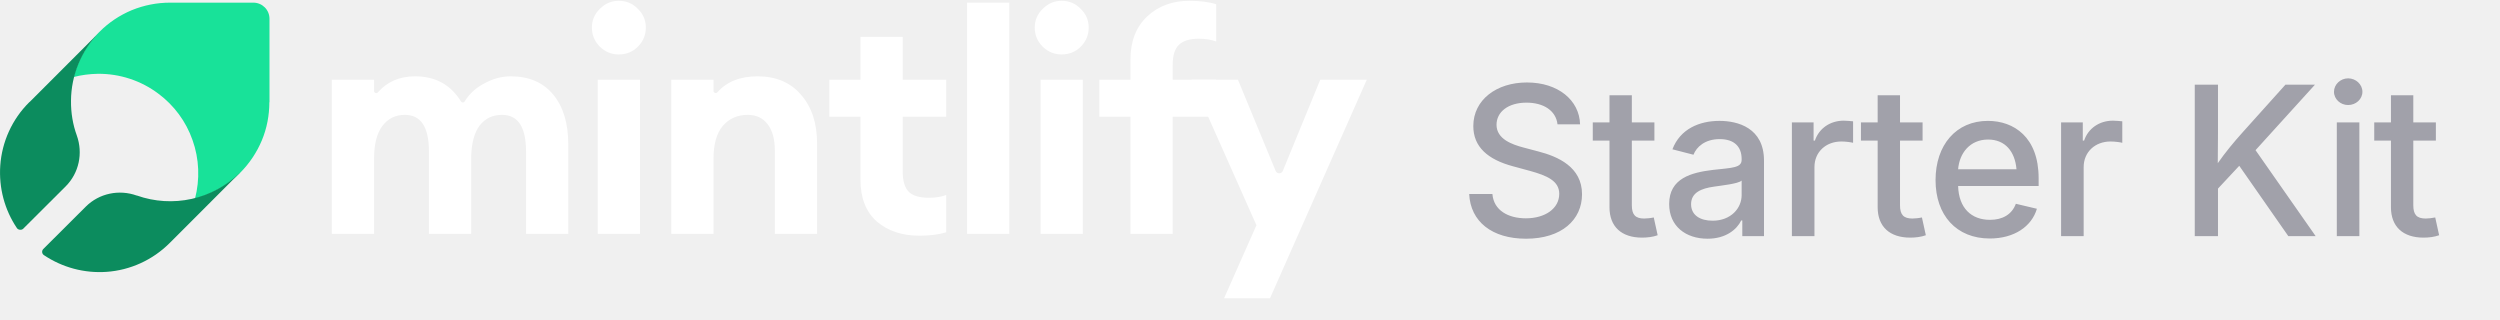
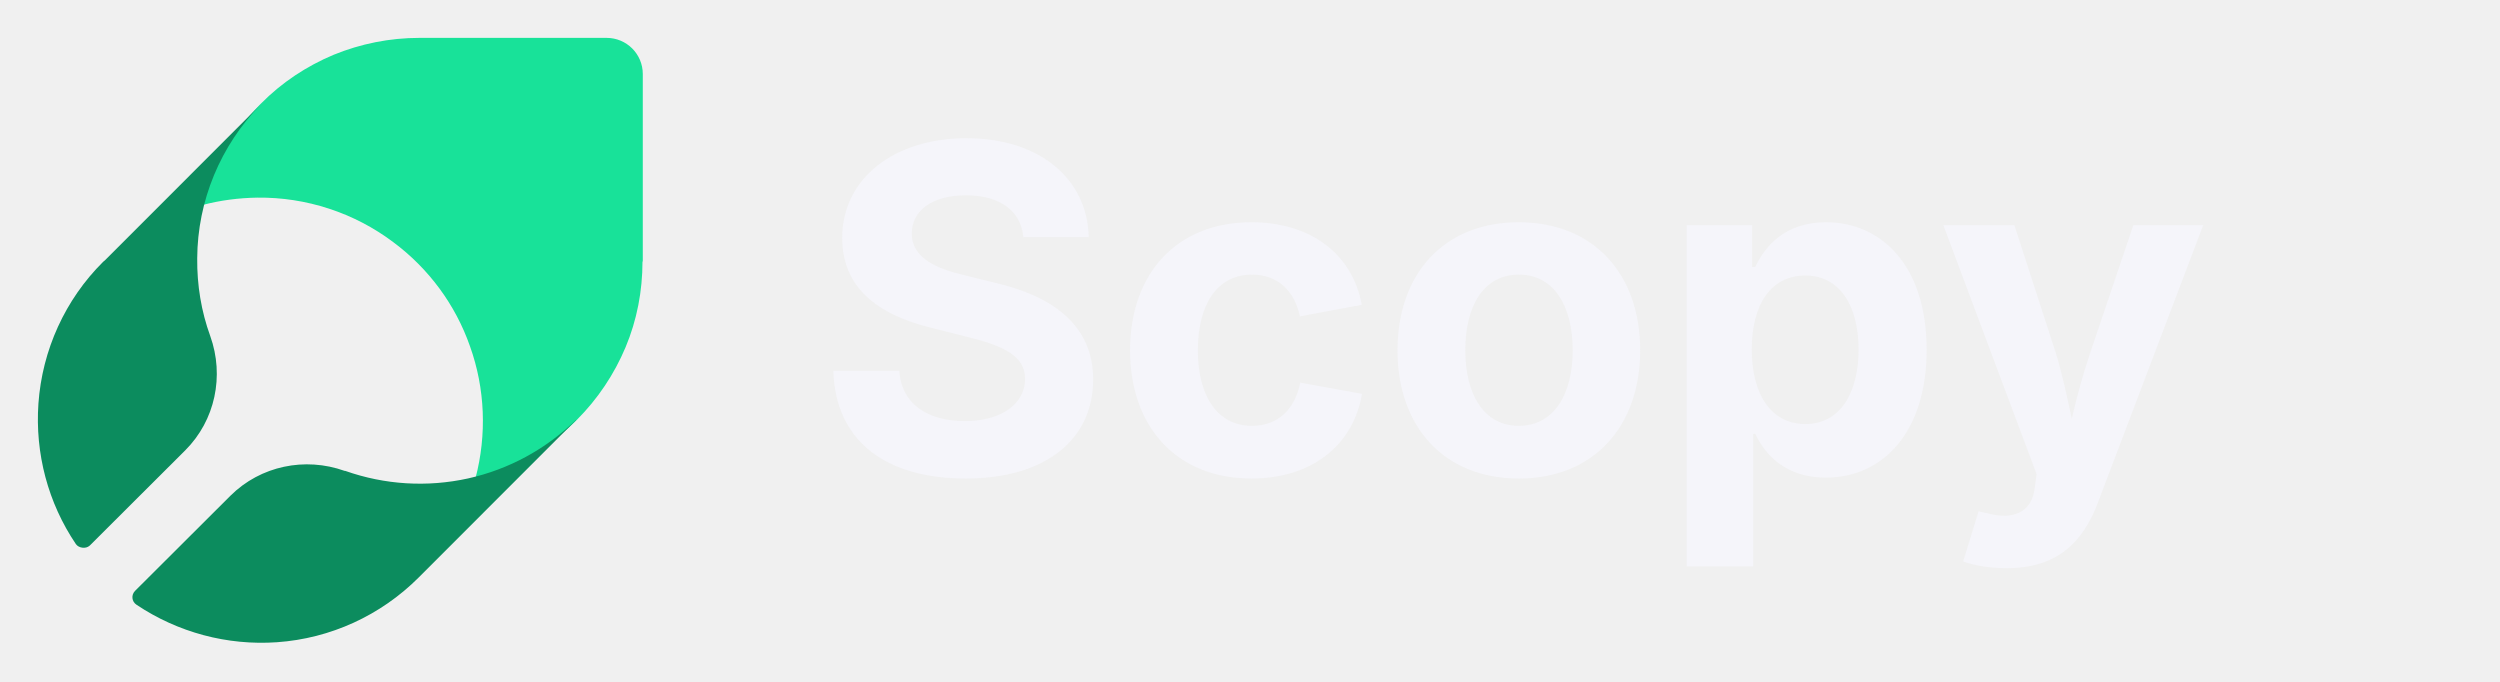
- <svg xmlns="http://www.w3.org/2000/svg" width="180" height="23" viewBox="0 0 180 23" fill="none">
-   <path d="M91.44 21.476H88.133L90.464 16.216L85.802 5.74H89.132L91.847 12.307C91.943 12.536 92.268 12.536 92.362 12.306L95.058 5.74H98.409L91.44 21.476Z" fill="white" />
-   <path d="M81.393 16.837V8.403H79.152V5.74H81.393V4.297C81.393 2.98 81.792 1.944 82.592 1.19C83.391 0.435 84.404 0.058 85.633 0.058C86.387 0.058 87.031 0.139 87.564 0.302V2.988C87.208 2.854 86.794 2.788 86.32 2.788C85.655 2.788 85.174 2.936 84.878 3.232C84.582 3.513 84.434 3.994 84.434 4.674V5.74H87.564V8.403H84.434V16.837H81.393Z" fill="white" />
-   <path d="M76.433 3.92C75.915 3.92 75.463 3.735 75.079 3.365C74.694 2.98 74.502 2.521 74.502 1.989C74.502 1.456 74.694 1.005 75.079 0.635C75.463 0.25 75.915 0.058 76.433 0.058C76.98 0.058 77.438 0.25 77.809 0.635C78.193 1.005 78.386 1.456 78.386 1.989C78.386 2.521 78.193 2.98 77.809 3.365C77.438 3.735 76.98 3.92 76.433 3.92ZM74.924 16.837V5.74H77.964V16.837H74.924Z" fill="white" />
-   <path d="M69.628 16.837V0.191H72.669V16.837H69.628Z" fill="white" />
-   <path d="M66.194 16.97C64.951 16.97 63.93 16.63 63.131 15.949C62.347 15.254 61.955 14.255 61.955 12.953V8.403H59.713V5.74H61.955V2.655H64.995V5.74H68.125V8.403H64.995V12.354C64.995 13.034 65.143 13.523 65.439 13.819C65.735 14.1 66.216 14.24 66.882 14.24C67.355 14.24 67.769 14.174 68.125 14.04V16.726C67.592 16.889 66.948 16.97 66.194 16.97Z" fill="white" />
-   <path d="M48.332 16.837V5.74H51.373V6.551C51.373 6.688 51.559 6.748 51.65 6.646C52.328 5.879 53.293 5.495 54.546 5.495C55.878 5.495 56.921 5.939 57.676 6.827C58.445 7.7 58.83 8.869 58.83 10.334V16.837H55.789V10.844C55.789 10.03 55.619 9.402 55.279 8.958C54.939 8.499 54.458 8.27 53.836 8.27C53.096 8.27 52.497 8.536 52.038 9.069C51.594 9.601 51.373 10.386 51.373 11.421V16.837H48.332Z" fill="white" />
-   <path d="M44.547 3.92C44.029 3.92 43.578 3.735 43.193 3.365C42.809 2.98 42.616 2.521 42.616 1.989C42.616 1.456 42.809 1.005 43.193 0.635C43.578 0.25 44.029 0.058 44.547 0.058C45.095 0.058 45.553 0.25 45.923 0.635C46.308 1.005 46.5 1.456 46.5 1.989C46.5 2.521 46.308 2.98 45.923 3.365C45.553 3.735 45.095 3.92 44.547 3.92ZM43.038 16.837V5.74H46.079V16.837H43.038Z" fill="white" />
-   <path d="M37.875 16.837V10.911C37.875 9.15 37.298 8.27 36.144 8.27C35.478 8.27 34.945 8.521 34.546 9.024C34.161 9.527 33.954 10.275 33.924 11.266V16.837H30.884V10.911C30.884 9.15 30.306 8.27 29.152 8.27C28.472 8.27 27.932 8.536 27.532 9.069C27.133 9.601 26.933 10.386 26.933 11.421V16.837H23.892V5.74H26.933V6.559C26.933 6.695 27.116 6.755 27.206 6.652C27.878 5.881 28.771 5.495 29.885 5.495C31.349 5.495 32.452 6.1 33.193 7.309C33.252 7.404 33.395 7.403 33.454 7.307C33.774 6.78 34.219 6.361 34.79 6.05C35.441 5.68 36.099 5.495 36.765 5.495C38.082 5.495 39.103 5.932 39.828 6.805C40.553 7.678 40.916 8.876 40.916 10.4V16.837H37.875Z" fill="white" />
-   <path d="M19.403 7.362V1.35C19.403 0.705 18.879 0.191 18.244 0.191H12.235C11.291 0.191 10.357 0.378 9.487 0.733C8.618 1.098 7.824 1.621 7.16 2.295L7.114 2.341C6.235 3.23 5.609 4.333 5.291 5.548C5.861 5.399 6.45 5.324 7.039 5.314C8.609 5.296 10.151 5.801 11.403 6.745C12.534 7.586 13.394 8.746 13.861 10.083C14.347 11.438 14.403 12.916 14.039 14.309C15.244 13.991 16.356 13.364 17.244 12.486L17.291 12.439C17.954 11.775 18.487 10.98 18.851 10.111C19.216 9.241 19.393 8.306 19.393 7.362H19.403Z" fill="#18E299" />
-   <path d="M5.112 7.26C5.121 5.416 5.857 3.646 7.151 2.324L2.151 7.326C2.133 7.344 2.114 7.354 2.095 7.372C0.876 8.583 0.14 10.204 0.019 11.918C-0.092 13.52 0.327 15.103 1.22 16.426C1.306 16.552 1.537 16.593 1.667 16.472L4.73 13.417C5.689 12.458 5.987 11.033 5.531 9.757C5.242 8.965 5.103 8.117 5.112 7.26Z" fill="#0C8C5E" />
-   <path d="M17.262 12.44C16.303 13.38 15.102 14.032 13.799 14.321C12.486 14.61 11.127 14.526 9.861 14.079C9.861 14.079 9.851 14.079 9.842 14.079C8.567 13.622 7.142 13.921 6.183 14.871L3.12 17.926C2.99 18.056 3.009 18.27 3.167 18.373C4.489 19.258 6.072 19.686 7.673 19.574C9.386 19.453 10.997 18.717 12.216 17.497L12.263 17.451L17.262 12.449V12.44Z" fill="#0C8C5E" />
-   <text x="105" y="17" font-family="Inter, ui-sans-serif, system-ui, -apple-system, sans-serif" font-size="15" font-weight="500" fill="#A1A1AA" letter-spacing="-0.01em">Starter Kit</text>
+ <svg xmlns="http://www.w3.org/2000/svg" width="132" height="36" viewBox="0 0 132 36" fill="none">
+   <g transform="translate(2 2) scale(0.0637)">
+     <path d="M501.402 185.33V29.962C501.402 13.29 487.876 0 471.453 0H316.156C291.763 0 267.611 4.832 245.15 14.014C222.689 23.438 202.16 36.969 185.012 54.367L183.804 55.575C161.101 78.53 144.92 107.042 136.708 138.454C151.441 134.588 166.656 132.655 181.871 132.413C222.447 131.93 262.298 144.978 294.661 169.383C323.885 191.13 346.104 221.092 358.18 255.645C370.739 290.681 372.188 328.859 362.769 364.862C393.925 356.647 422.666 340.457 445.611 317.744L446.818 316.536C463.966 299.38 477.732 278.841 487.151 256.37C496.571 233.898 501.16 209.735 501.16 185.33H501.402Z" fill="#18E299" />
+     <path d="M132.071 182.706C132.312 135.044 151.32 89.307 184.764 55.125L55.557 184.391C55.076 184.873 54.594 185.113 54.113 185.595C22.593 216.888 3.586 258.774 0.458 303.066C-2.43 344.47 8.397 385.392 31.496 419.575C33.699 422.835 39.677 423.907 43.046 420.778L122.206 341.822C146.989 317.028 154.689 280.198 142.899 247.219C135.44 226.758 131.831 204.852 132.071 182.706Z" fill="#0C8C5E" />
+     <path d="M446.067 316.547C421.284 340.86 390.245 357.71 356.56 365.172C322.634 372.635 287.506 370.468 254.783 358.914C254.783 358.914 254.542 358.914 254.301 358.914C221.338 347.118 184.525 354.821 159.742 379.375L80.581 458.331C77.212 461.701 77.694 467.238 81.784 469.885C115.95 492.754 156.855 503.827 198.24 500.938C242.512 497.809 284.137 478.792 315.656 447.258L316.859 446.054L446.067 316.788V316.547Z" fill="#0C8C5E" />
+   </g>
+   <text x="43" y="25" font-family="Inter, ui-sans-serif, system-ui, -apple-system, BlinkMacSystemFont, 'Segoe UI', sans-serif" font-size="24" font-weight="700" fill="#F5F5FA">Scopy</text>
</svg>
